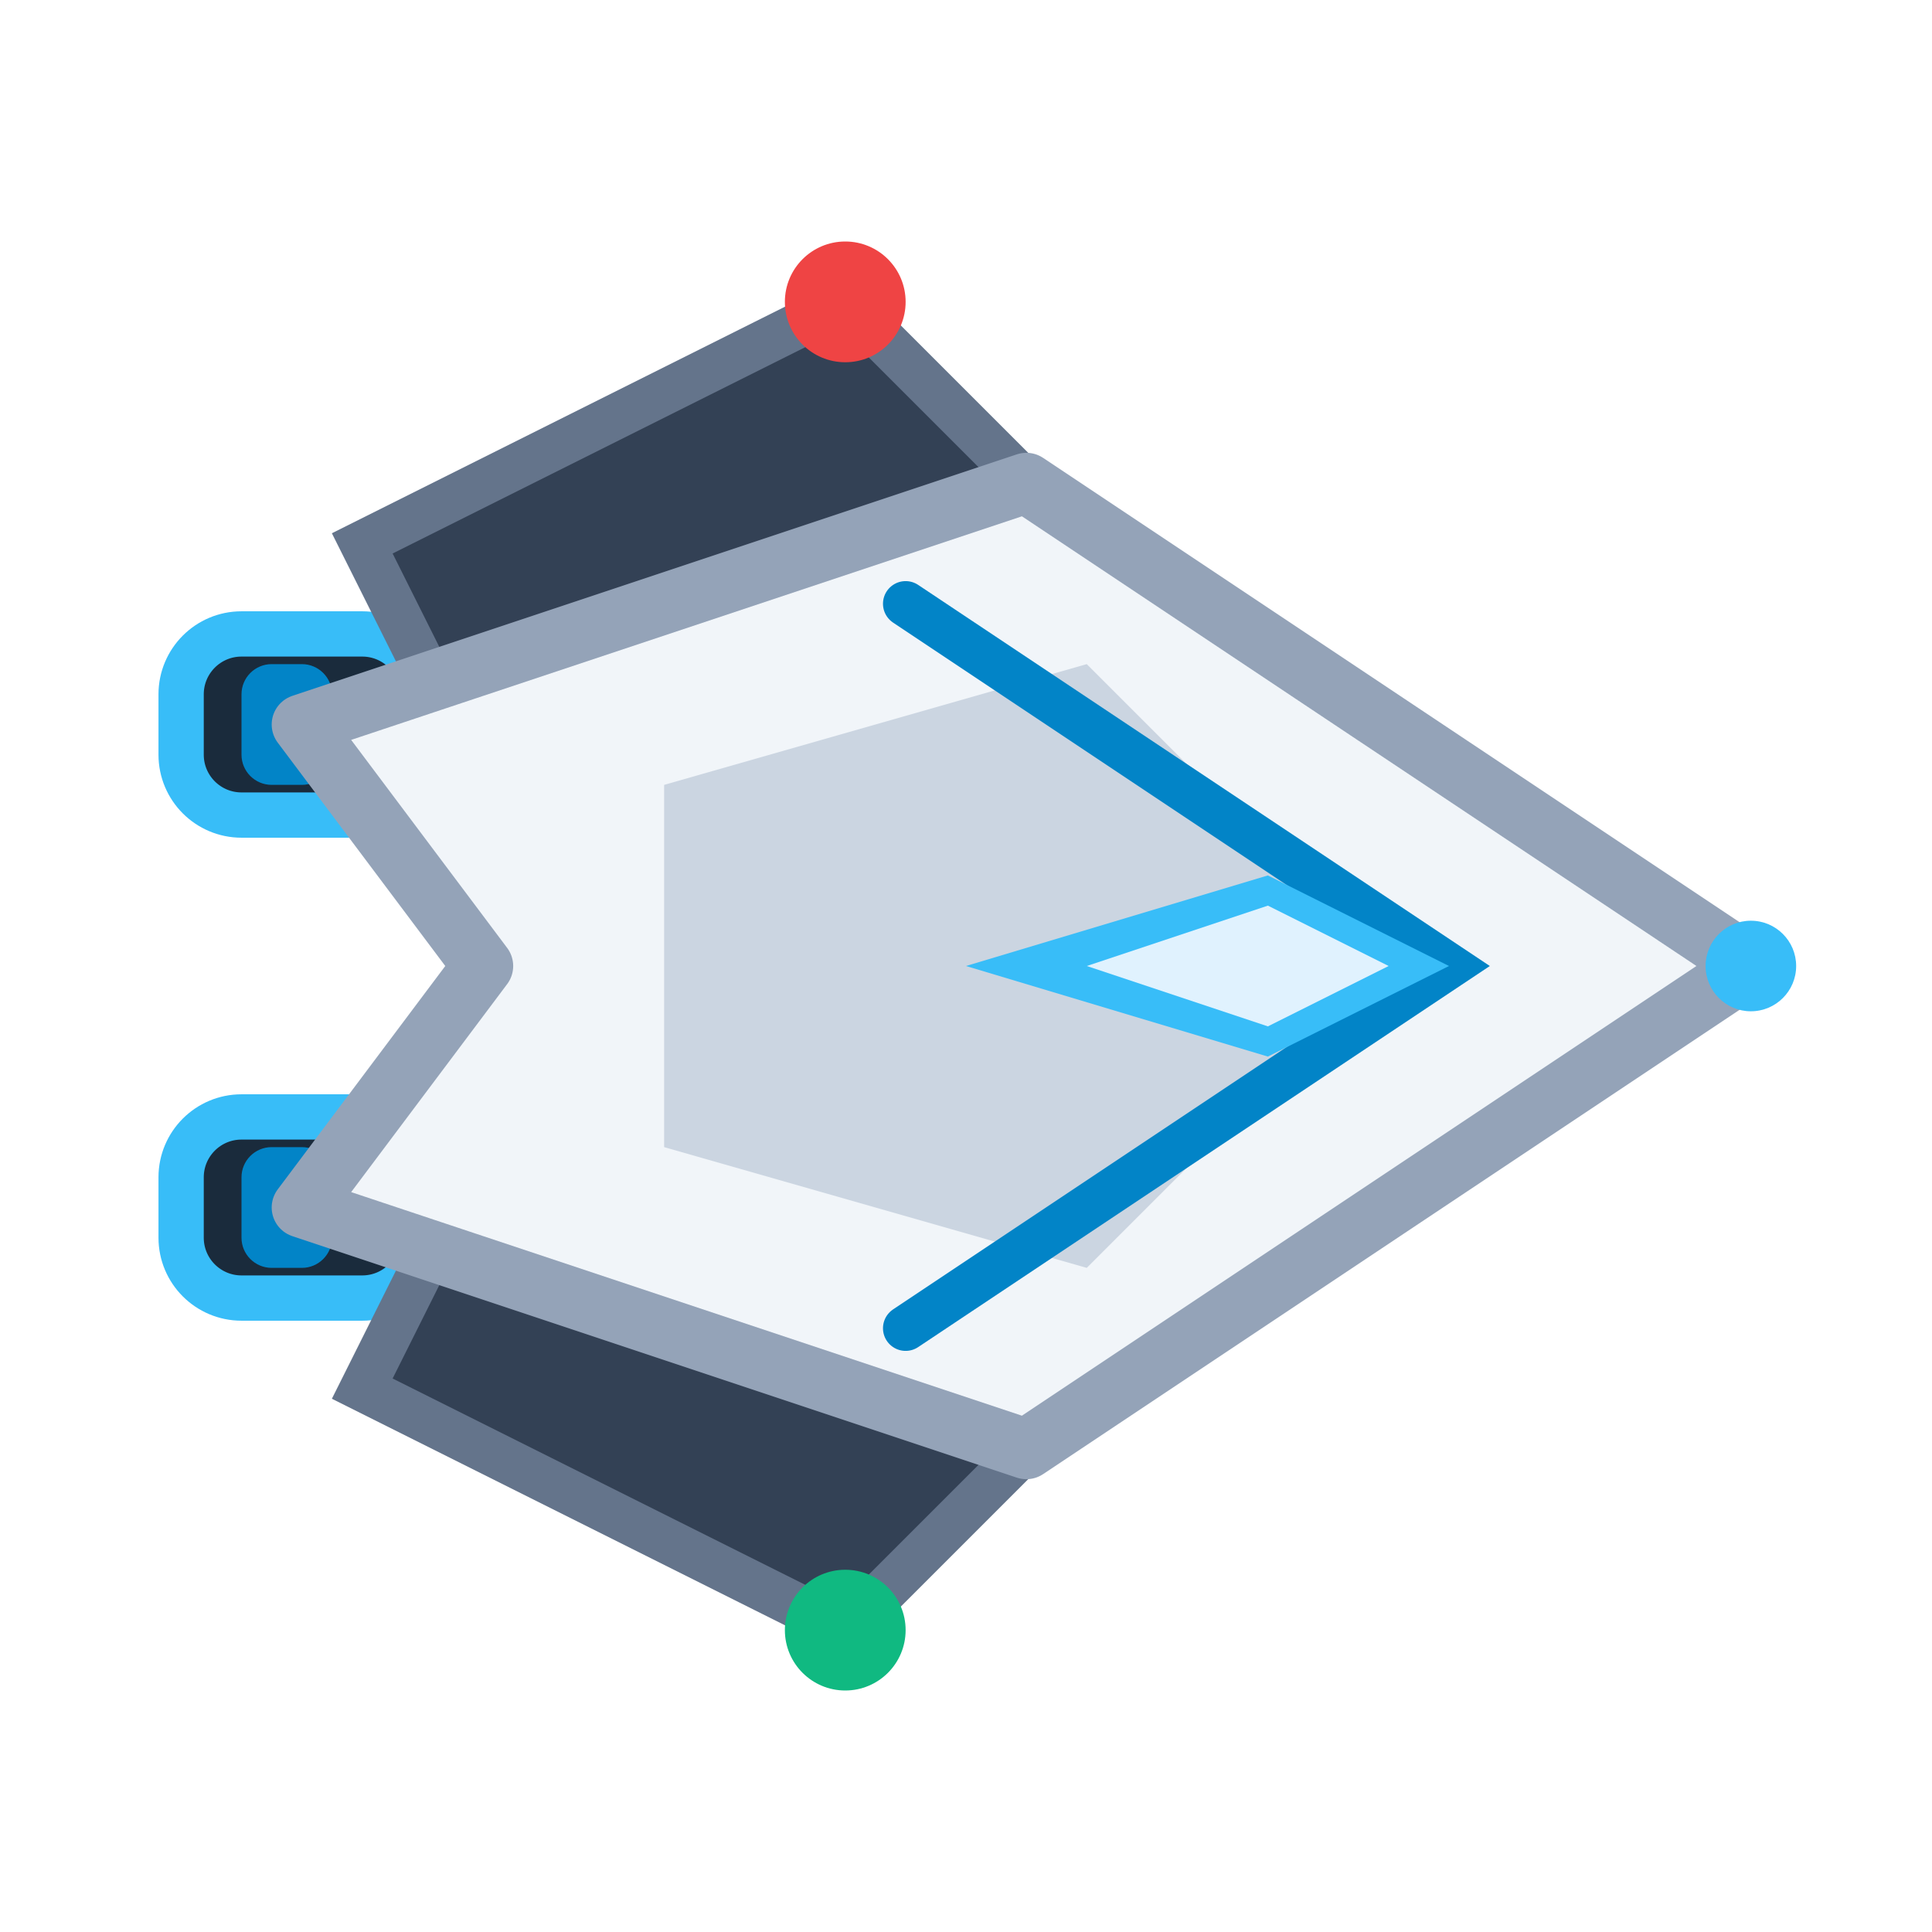
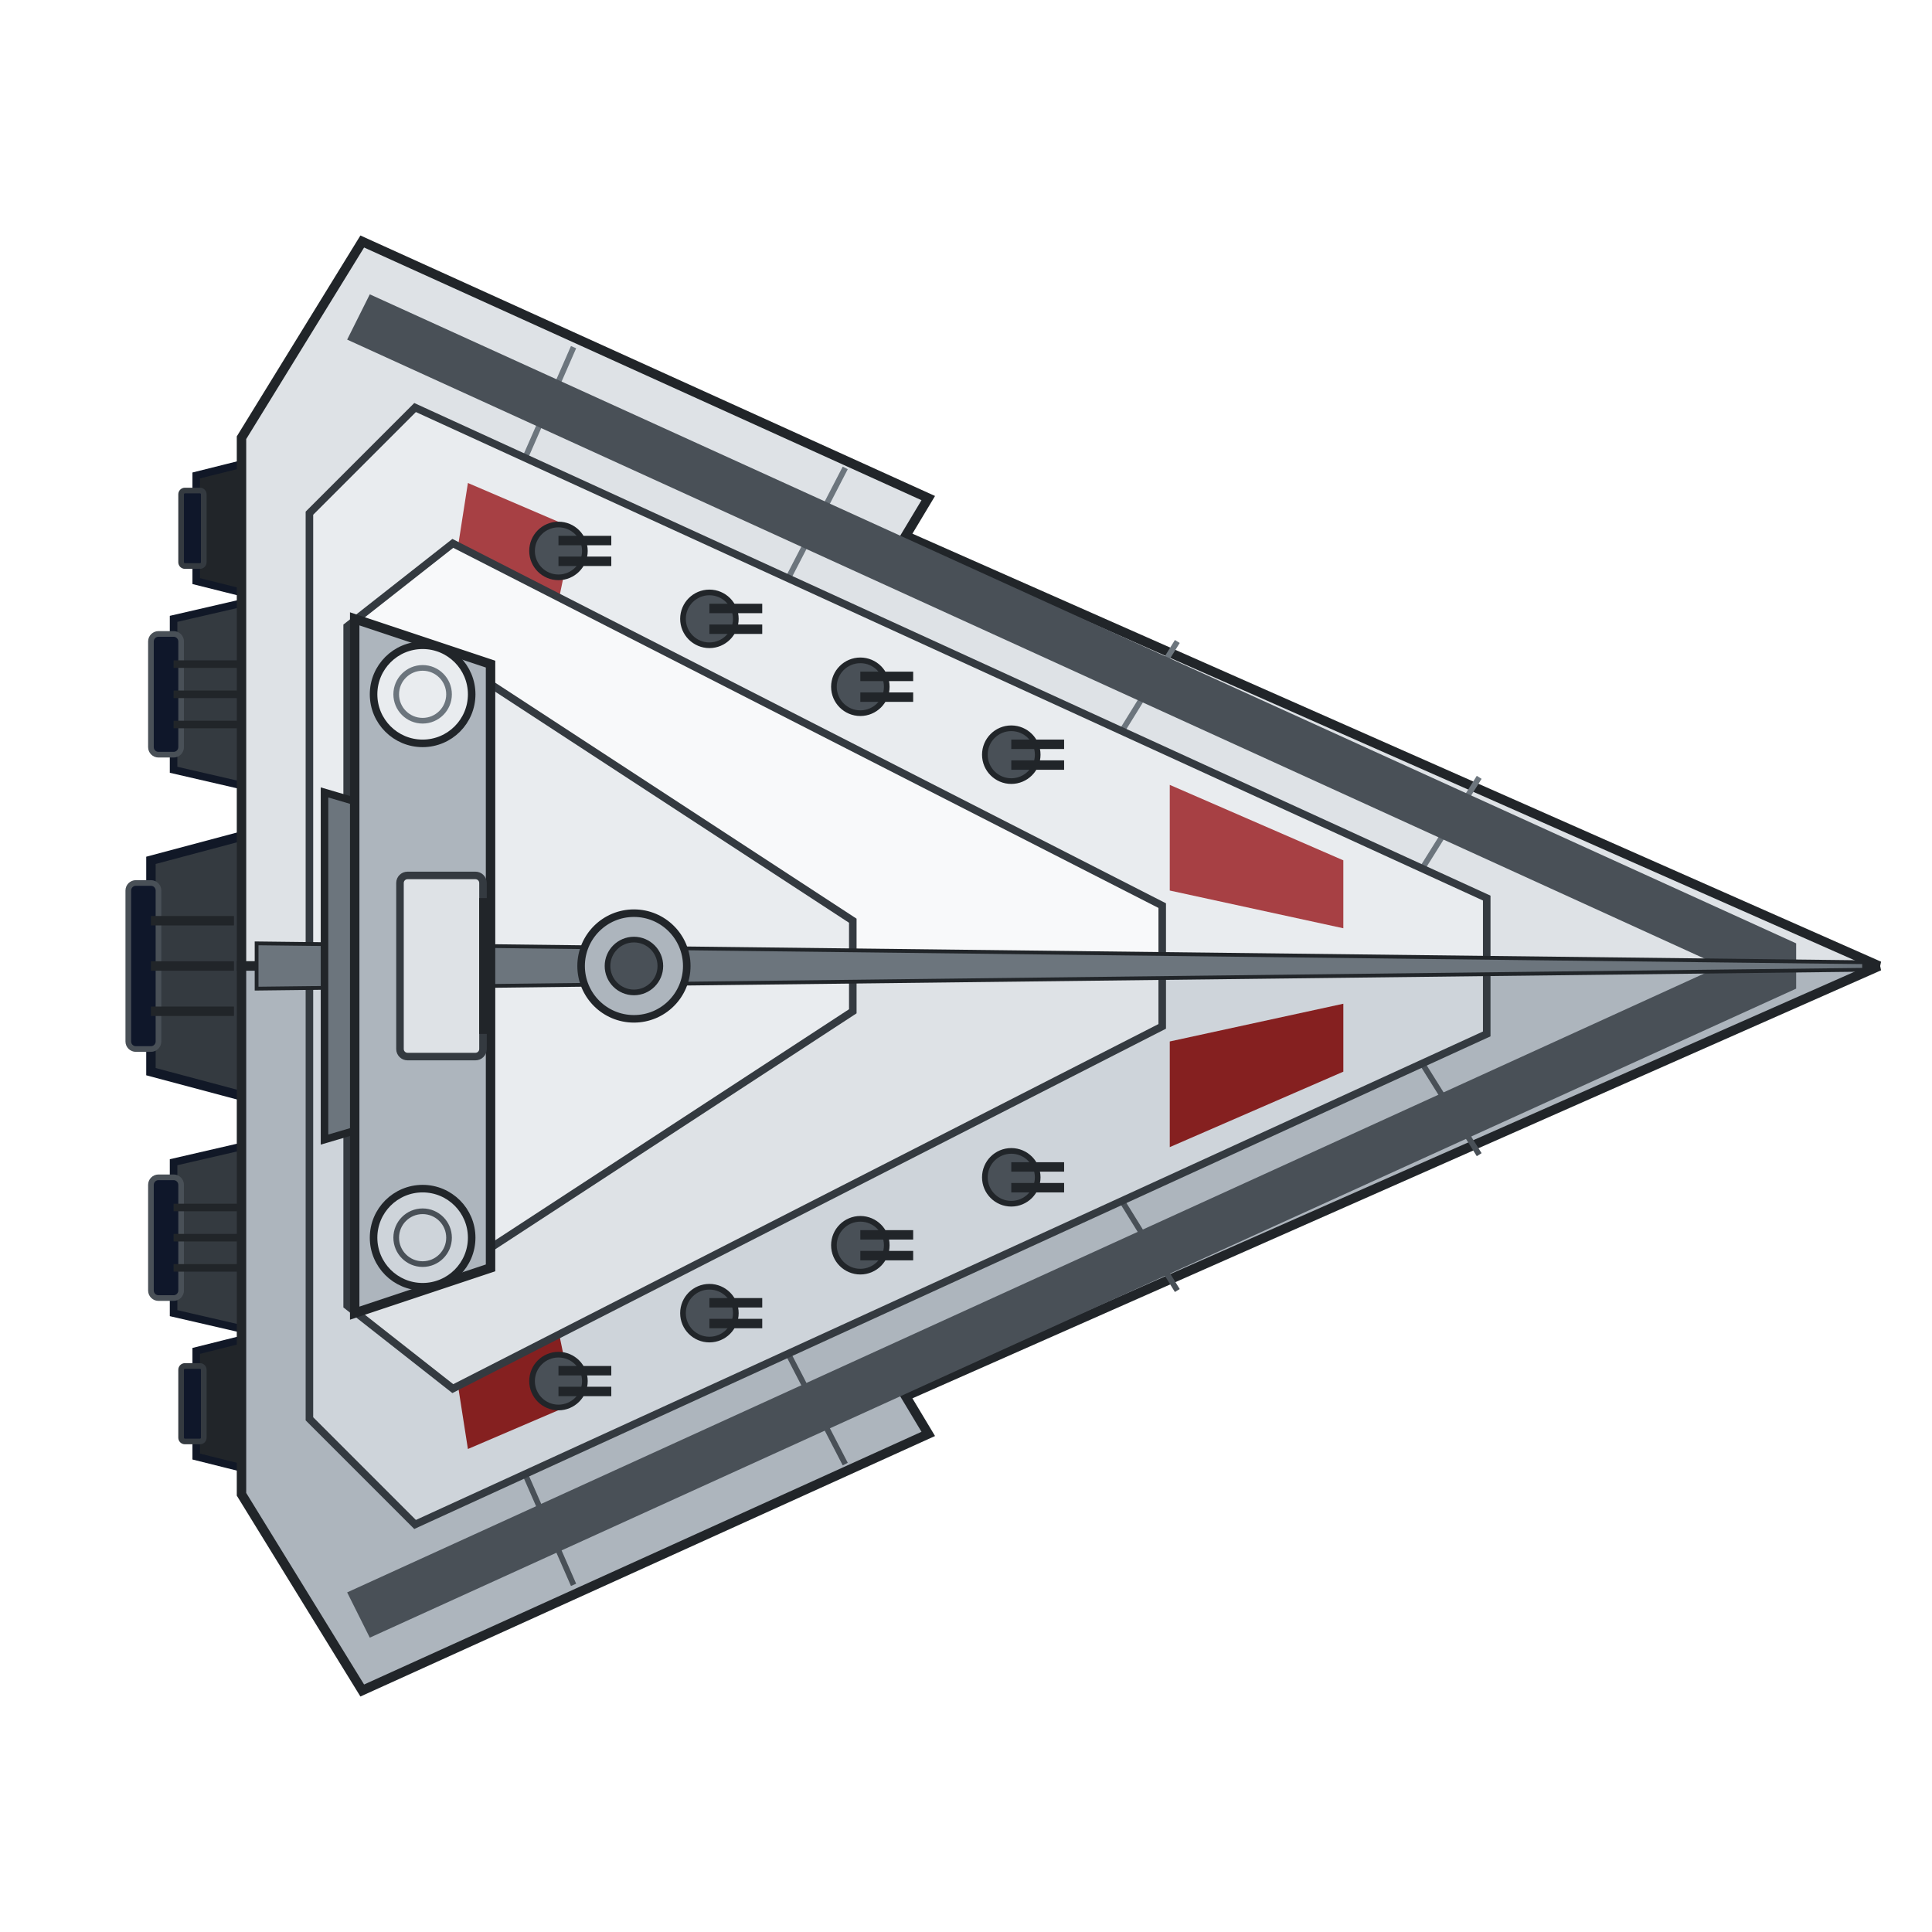
- <svg xmlns="http://www.w3.org/2000/svg" width="64" height="64" viewBox="0 0 64 64" fill="none">
-   <rect x="6" y="21" width="8" height="6" rx="2" fill="#1A2B3C" stroke="#38BDF8" stroke-width="1.5" />
-   <rect x="6" y="37" width="8" height="6" rx="2" fill="#1A2B3C" stroke="#38BDF8" stroke-width="1.5" />
-   <rect x="8" y="22" width="3" height="4" rx="1" fill="#0284C7" />
-   <rect x="8" y="38" width="3" height="4" rx="1" fill="#0284C7" />
-   <path d="M12 18 L28 10 L38 20 L16 26 Z" fill="#334155" stroke="#64748B" stroke-width="1.5" />
-   <path d="M12 46 L28 54 L38 44 L16 38 Z" fill="#334155" stroke="#64748B" stroke-width="1.5" />
-   <path d="M10 24 L34 16 L58 32 L34 48 L10 40 L16 32 Z" fill="#F1F5F9" stroke="#94A3B8" stroke-width="2" stroke-linejoin="round" />
-   <path d="M22 26 L36 22 L46 32 L36 42 L22 38 Z" fill="#CBD5E1" />
-   <path d="M30 20 L48 32 L30 44" stroke="#0284C7" stroke-width="1.5" stroke-linecap="round" />
-   <polygon points="32,32 42,29 48,32 42,35" fill="#38BDF8" />
-   <polygon points="36,32 42,30 46,32 42,34" fill="#E0F2FE" />
-   <circle cx="28" cy="10" r="2" fill="#EF4444" />
-   <circle cx="28" cy="54" r="2" fill="#10B981" />
-   <circle cx="58" cy="32" r="1.5" fill="#38BDF8" />
+ <svg xmlns="http://www.w3.org/2000/svg" viewBox="0 0 512 512" width="512" height="512">
+   <polygon points="52,126 68,122 68,158 52,154" fill="#212529" stroke="#111827" stroke-width="2" />
+   <rect x="48" y="130" width="6" height="20" rx="1" fill="#0f172a" stroke="#343a40" stroke-width="1.5" />
+   <polygon points="52,358 68,354 68,390 52,386" fill="#212529" stroke="#111827" stroke-width="2" />
+   <rect x="48" y="362" width="6" height="20" rx="1" fill="#0f172a" stroke="#343a40" stroke-width="1.5" />
+   <polygon points="46,164 72,158 72,210 46,204" fill="#343a40" stroke="#111827" stroke-width="2" />
+   <rect x="40" y="168" width="8" height="32" rx="2" fill="#0f172a" stroke="#495057" stroke-width="1.5" />
+   <line x1="46" y1="176" x2="64" y2="176" stroke="#212529" stroke-width="2" />
+   <line x1="46" y1="184" x2="64" y2="184" stroke="#212529" stroke-width="2" />
+   <line x1="46" y1="192" x2="64" y2="192" stroke="#212529" stroke-width="2" />
+   <polygon points="46,308 72,302 72,354 46,348" fill="#343a40" stroke="#111827" stroke-width="2" />
+   <rect x="40" y="312" width="8" height="32" rx="2" fill="#0f172a" stroke="#495057" stroke-width="1.5" />
+   <line x1="46" y1="320" x2="64" y2="320" stroke="#212529" stroke-width="2" />
+   <line x1="46" y1="328" x2="64" y2="328" stroke="#212529" stroke-width="2" />
+   <line x1="46" y1="336" x2="64" y2="336" stroke="#212529" stroke-width="2" />
+   <polygon points="40,228 70,220 70,292 40,284" fill="#343a40" stroke="#111827" stroke-width="2.5" />
+   <rect x="34" y="234" width="8" height="44" rx="2" fill="#0f172a" stroke="#495057" stroke-width="1.5" />
+   <line x1="40" y1="244" x2="62" y2="244" stroke="#212529" stroke-width="2.5" />
+   <line x1="40" y1="256" x2="62" y2="256" stroke="#212529" stroke-width="2.5" />
+   <line x1="40" y1="268" x2="62" y2="268" stroke="#212529" stroke-width="2.5" />
+   <polygon points="64,116 96,64 246,132 240,142 498,256 64,256" fill="#dee2e6" stroke="#212529" stroke-width="2.5" />
+   <polygon points="64,256 498,256 240,370 246,380 96,448 64,396" fill="#adb5bd" stroke="#212529" stroke-width="2.5" />
+   <line x1="152" y1="92" x2="124" y2="156" stroke="#6c757d" stroke-width="1.5" />
+   <line x1="224" y1="124" x2="194" y2="182" stroke="#6c757d" stroke-width="1.5" />
+   <line x1="312" y1="170" x2="286" y2="212" stroke="#6c757d" stroke-width="1.5" />
+   <line x1="392" y1="206" x2="372" y2="238" stroke="#6c757d" stroke-width="1.5" />
+   <line x1="152" y1="420" x2="124" y2="356" stroke="#495057" stroke-width="1.5" />
+   <line x1="224" y1="388" x2="194" y2="330" stroke="#495057" stroke-width="1.5" />
+   <line x1="312" y1="342" x2="286" y2="300" stroke="#495057" stroke-width="1.5" />
+   <line x1="392" y1="306" x2="372" y2="274" stroke="#495057" stroke-width="1.5" />
+   <polygon points="98,78 476,250 476,262 98,434 92,422 456,256 92,90" fill="#495057" />
+   <polygon points="82,136 110,108 394,238 394,256 82,256" fill="#e9ecef" stroke="#343a40" stroke-width="2" />
+   <polygon points="82,256 394,256 394,274 110,404 82,376" fill="#ced4da" stroke="#343a40" stroke-width="2" />
+   <polygon points="124,128 152,140 128,256 104,256" fill="#9b2226" opacity="0.85" />
+   <polygon points="124,384 152,372 128,256 104,256" fill="#780000" opacity="0.85" />
+   <polygon points="310,208 356,228 356,246 310,236" fill="#9b2226" opacity="0.85" />
+   <polygon points="310,304 356,284 356,266 310,276" fill="#780000" opacity="0.85" />
+   <polygon points="92,166 120,144 308,240 308,256 92,256" fill="#f8f9fa" stroke="#343a40" stroke-width="2" />
+   <polygon points="92,256 308,256 308,272 120,368 92,346" fill="#dee2e6" stroke="#343a40" stroke-width="2" />
+   <polygon points="102,196 128,180 226,244 226,268 128,332 102,316" fill="#e9ecef" stroke="#343a40" stroke-width="2" />
+   <polygon points="68,250 494,255 494,257 68,262" fill="#6c757d" stroke="#212529" stroke-width="1" />
+   <circle cx="168" cy="256" r="14" fill="#adb5bd" stroke="#212529" stroke-width="2" />
+   <circle cx="168" cy="256" r="7" fill="#495057" stroke="#212529" stroke-width="1.5" />
+   <g fill="#495057" stroke="#212529" stroke-width="1.5">
+     <circle cx="148" cy="146" r="7" />
+     <rect x="148" y="142" width="14" height="2.5" stroke="none" fill="#212529" />
+     <rect x="148" y="147.5" width="14" height="2.5" stroke="none" fill="#212529" />
+     <circle cx="188" cy="164" r="7" />
+     <rect x="188" y="160" width="14" height="2.5" stroke="none" fill="#212529" />
+     <rect x="188" y="165.5" width="14" height="2.5" stroke="none" fill="#212529" />
+     <circle cx="228" cy="182" r="7" />
+     <rect x="228" y="178" width="14" height="2.5" stroke="none" fill="#212529" />
+     <rect x="228" y="183.5" width="14" height="2.5" stroke="none" fill="#212529" />
+     <circle cx="268" cy="200" r="7" />
+     <rect x="268" y="196" width="14" height="2.5" stroke="none" fill="#212529" />
+     <rect x="268" y="201.5" width="14" height="2.5" stroke="none" fill="#212529" />
+     <circle cx="148" cy="366" r="7" />
+     <rect x="148" y="362" width="14" height="2.5" stroke="none" fill="#212529" />
+     <rect x="148" y="367.5" width="14" height="2.5" stroke="none" fill="#212529" />
+     <circle cx="188" cy="348" r="7" />
+     <rect x="188" y="344" width="14" height="2.5" stroke="none" fill="#212529" />
+     <rect x="188" y="349.5" width="14" height="2.5" stroke="none" fill="#212529" />
+     <circle cx="228" cy="330" r="7" />
+     <rect x="228" y="326" width="14" height="2.5" stroke="none" fill="#212529" />
+     <rect x="228" y="331.5" width="14" height="2.5" stroke="none" fill="#212529" />
+     <circle cx="268" cy="312" r="7" />
+     <rect x="268" y="308" width="14" height="2.5" stroke="none" fill="#212529" />
+     <rect x="268" y="313.5" width="14" height="2.5" stroke="none" fill="#212529" />
+   </g>
+   <polygon points="86,210 120,220 120,292 86,302" fill="#6c757d" stroke="#212529" stroke-width="2" />
+   <polygon points="94,164 130,176 130,336 94,348" fill="#adb5bd" stroke="#212529" stroke-width="2.5" />
+   <rect x="106" y="232" width="22" height="48" rx="2" fill="#dee2e6" stroke="#343a40" stroke-width="2" />
+   <rect x="127" y="238" width="4" height="36" fill="#212529" />
+   <circle cx="112" cy="184" r="13" fill="#e9ecef" stroke="#212529" stroke-width="2" />
+   <circle cx="112" cy="184" r="7" fill="none" stroke="#6c757d" stroke-width="1.5" />
+   <circle cx="112" cy="328" r="13" fill="#ced4da" stroke="#212529" stroke-width="2" />
+   <circle cx="112" cy="328" r="7" fill="none" stroke="#495057" stroke-width="1.5" />
</svg>
